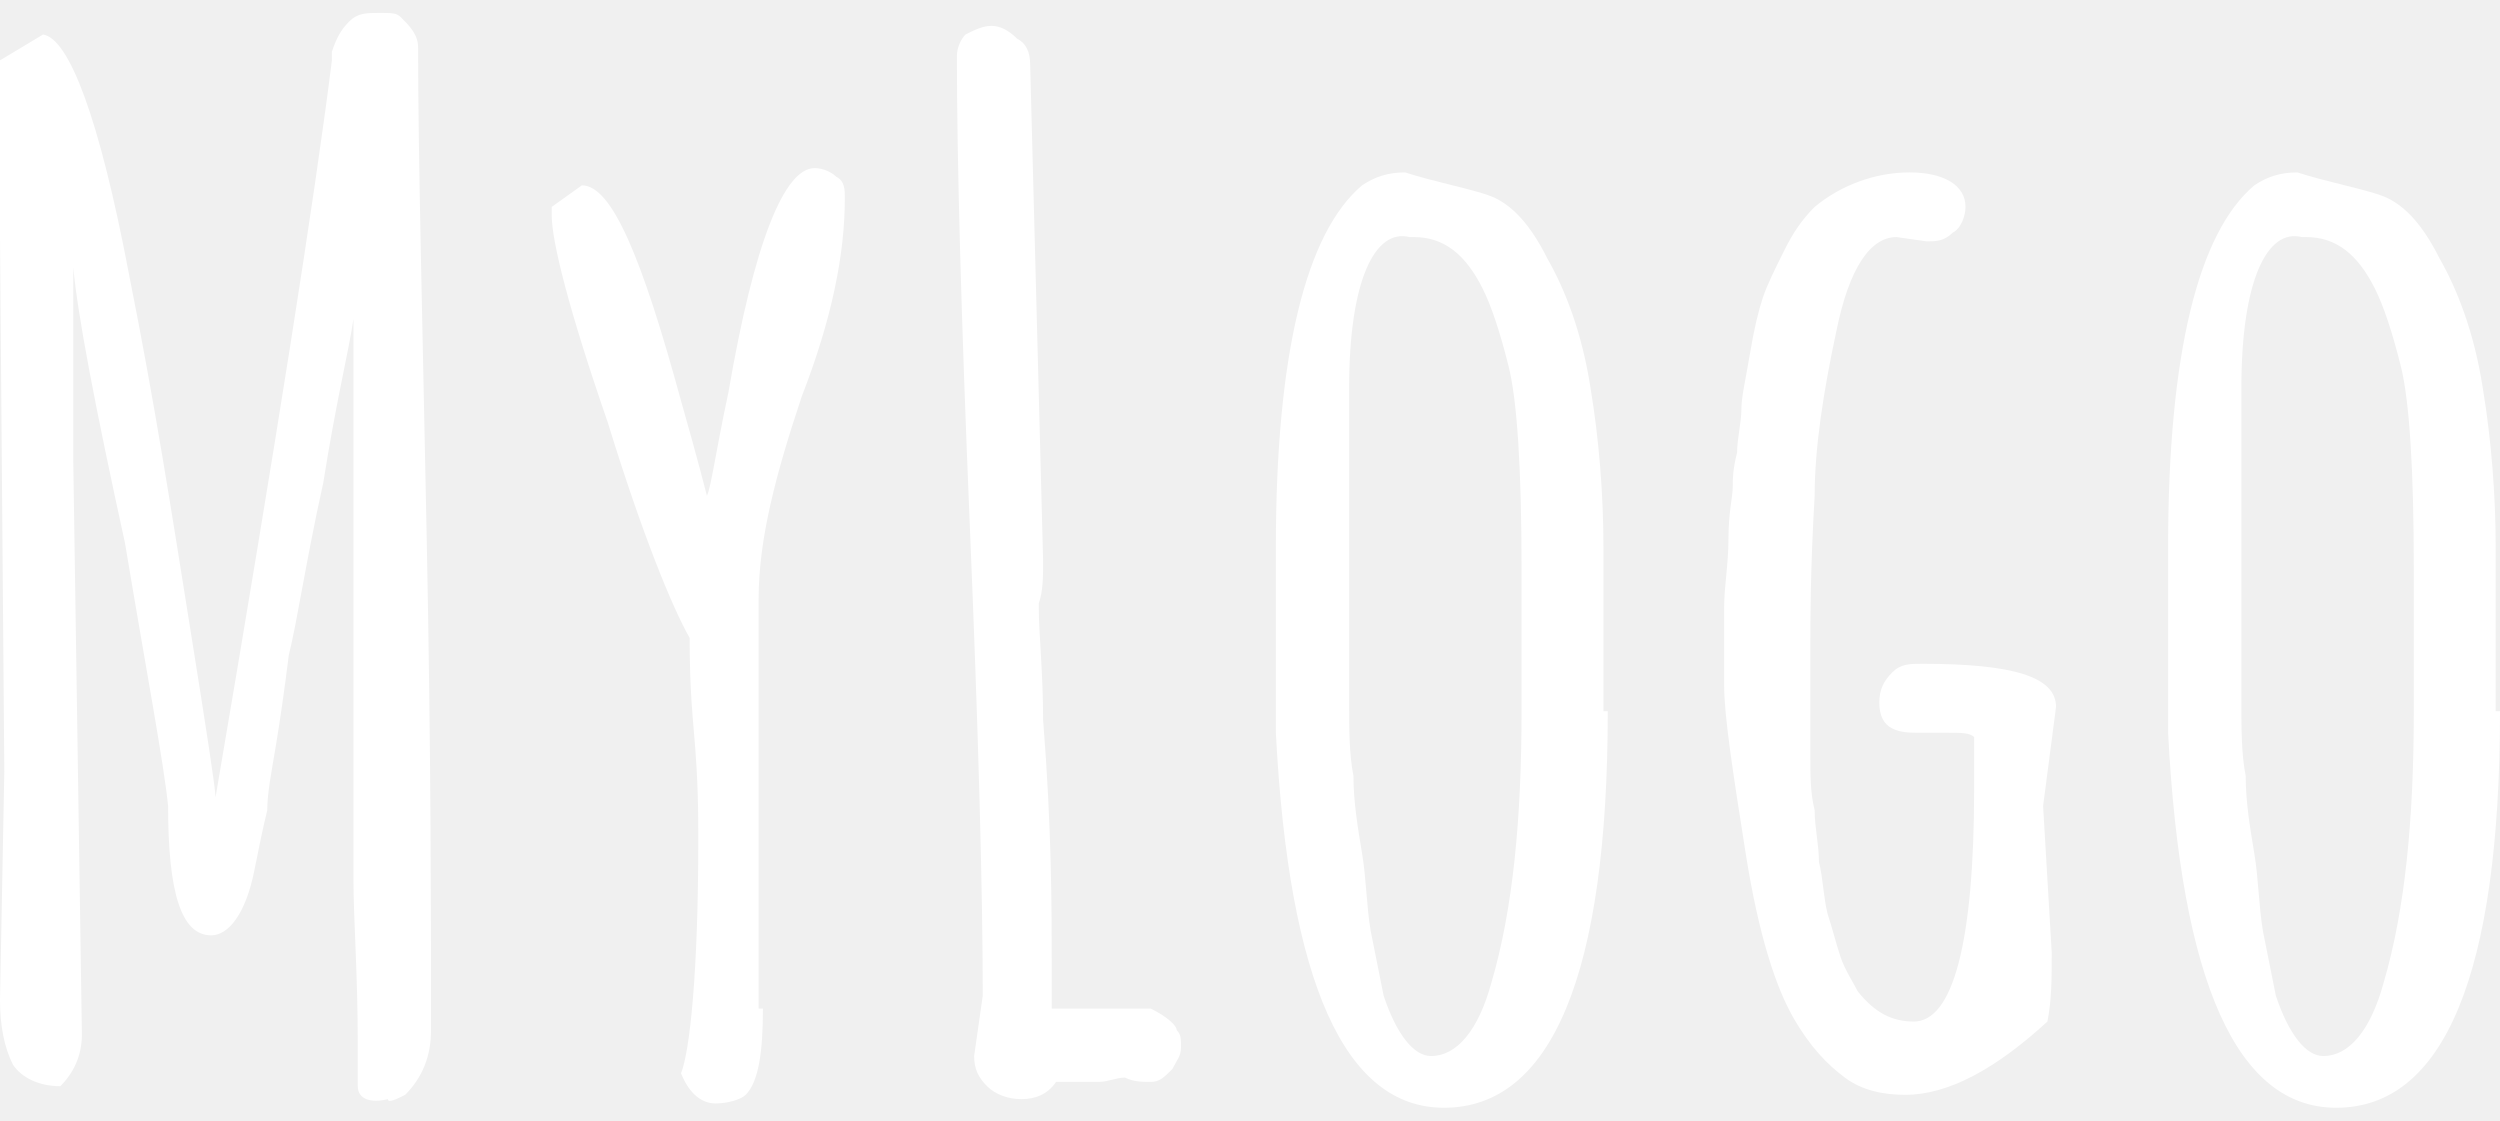
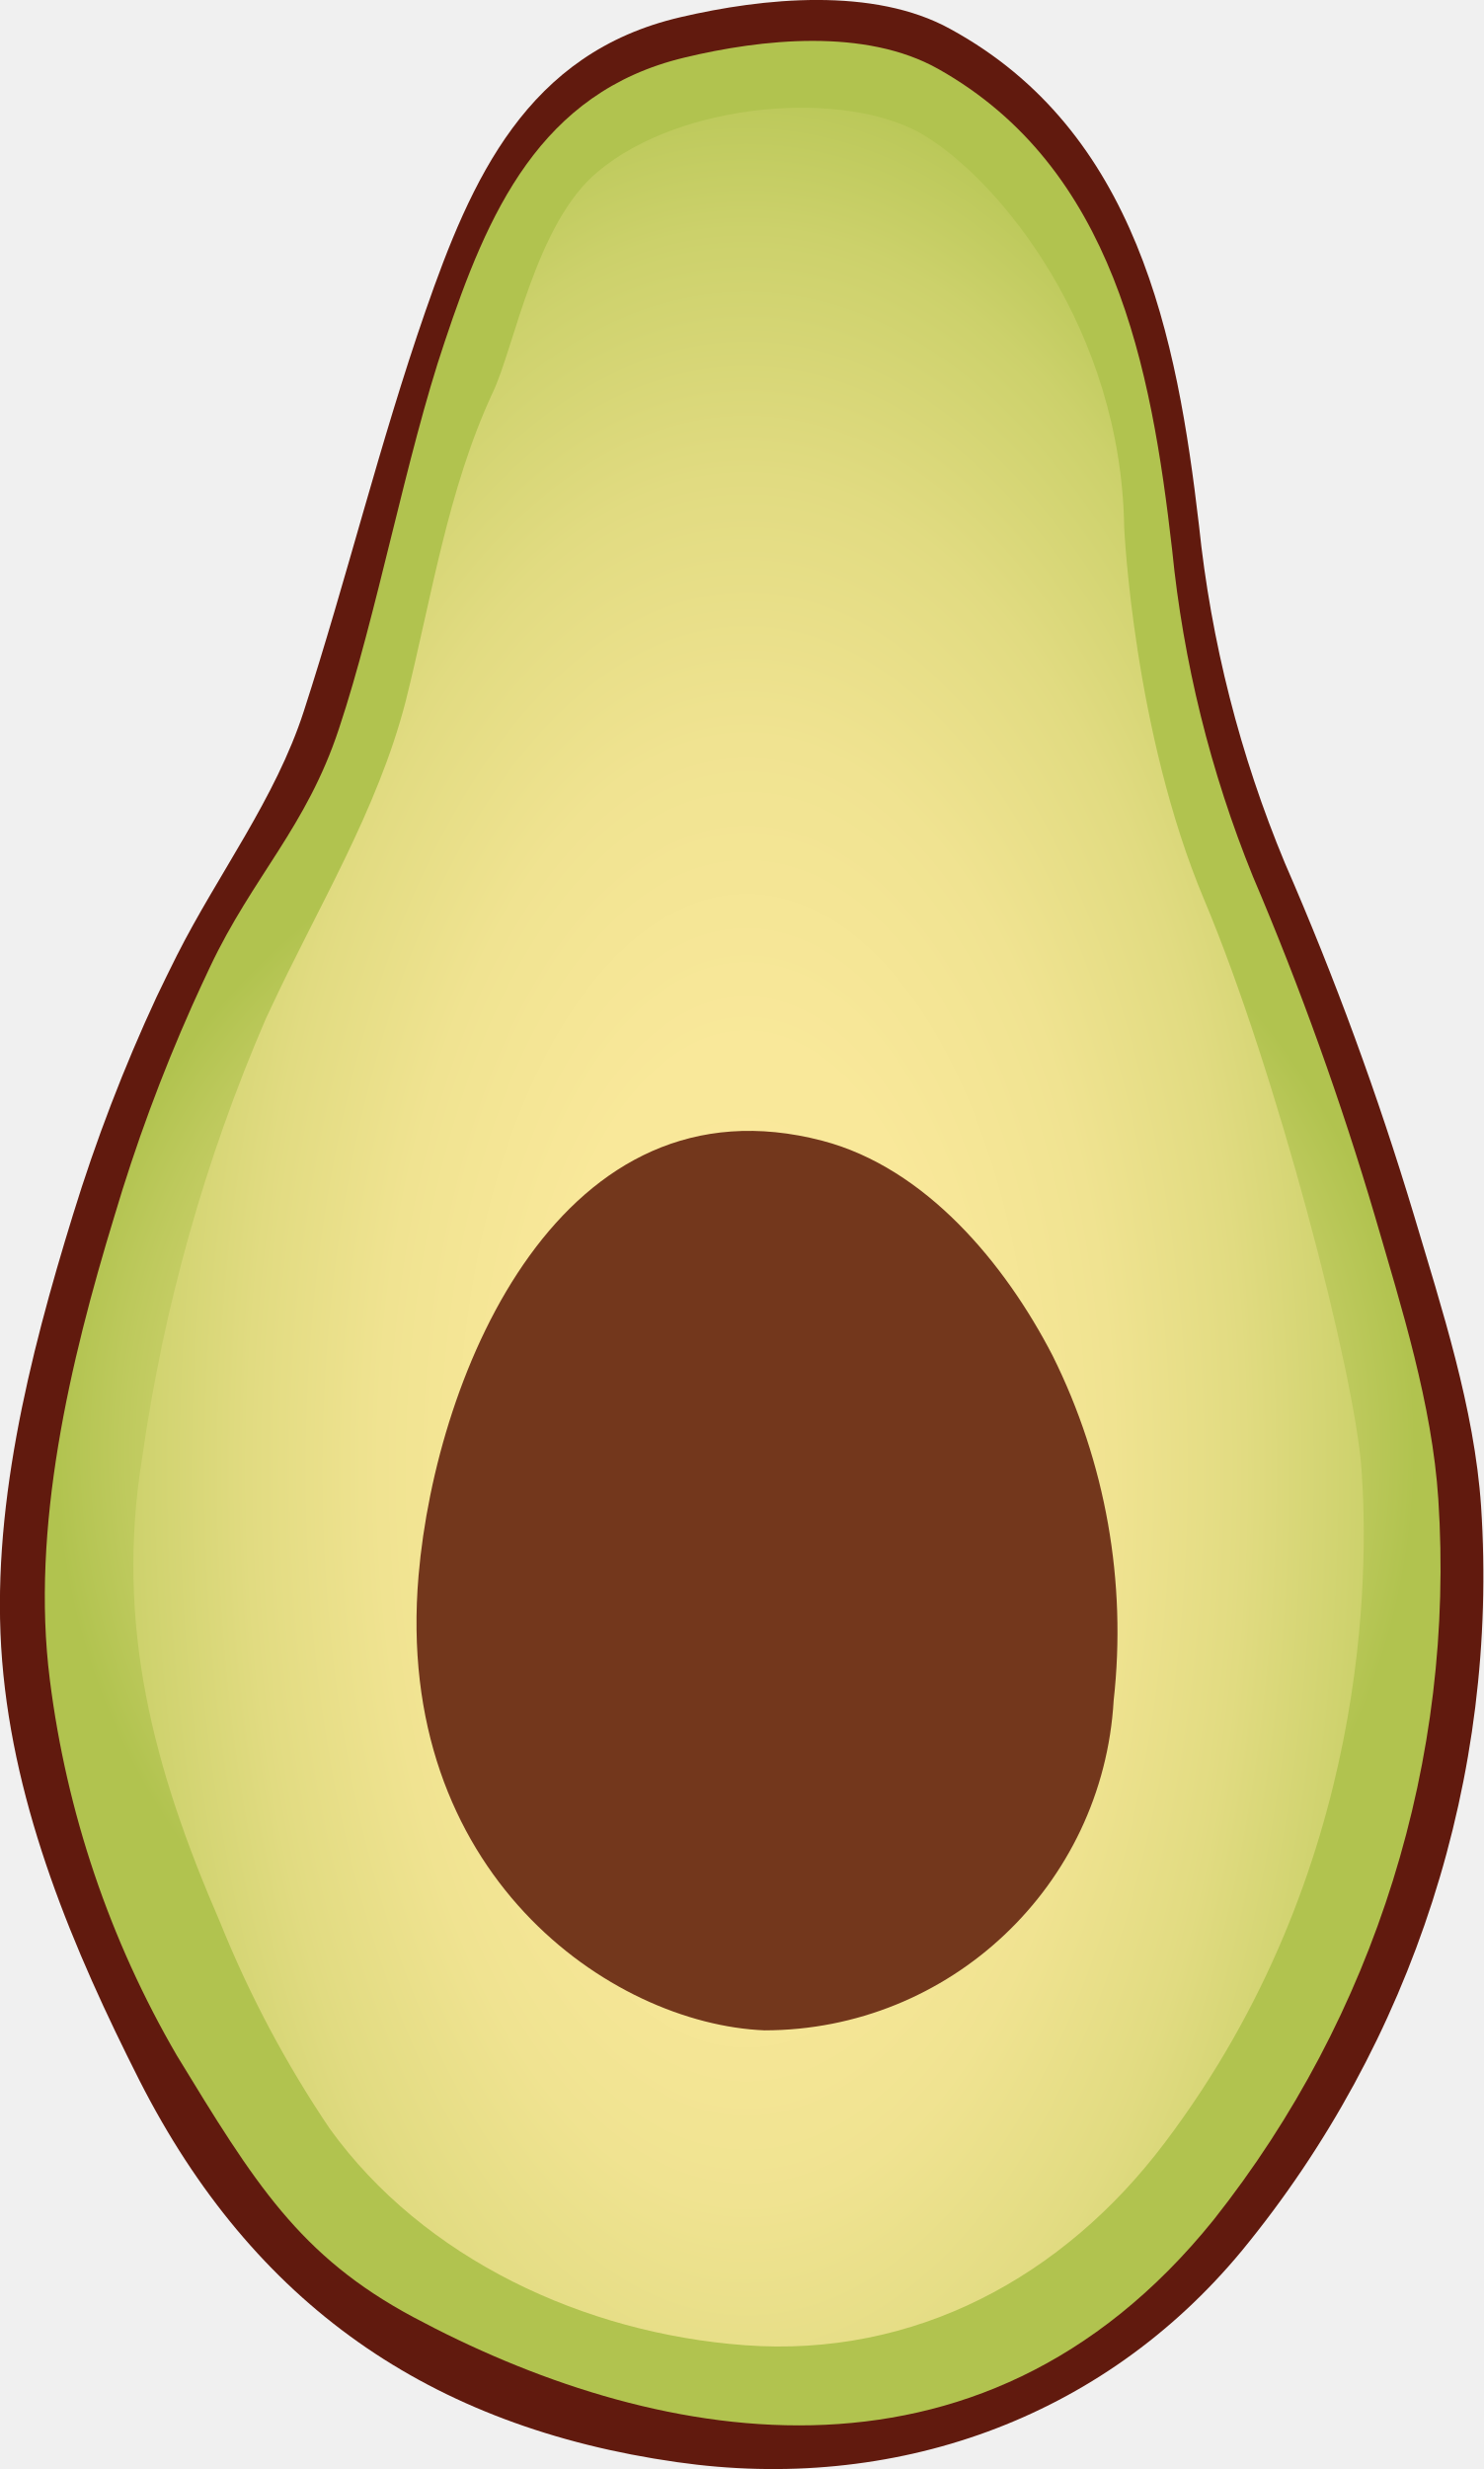
- <svg xmlns="http://www.w3.org/2000/svg" version="1.1" id="Layer_1" x="0px" y="0px" width="58px" height="26px" viewBox="0 0 58 26" enable-background="new 0 0 58 26" xml:space="preserve">
-   <g>
-     <path fill="#FFFFFF" d="M5,18.5C6.4,10.3,7.3,4.6,7.7,1.4V1.2c0.1-0.3,0.2-0.5,0.4-0.7c0.2-0.2,0.4-0.2,0.7-0.2s0.4,0,0.5,0.1   c0.2,0.2,0.4,0.4,0.4,0.7c0,2.5,0.1,6.3,0.2,11.4C10,17.5,10,21.3,10,23.9c0,0.6-0.2,1.1-0.6,1.5C9.2,25.5,9,25.6,9,25.5   c-0.4,0.1-0.7,0-0.7-0.3c0-0.1,0-0.3,0-0.5l0-0.5c0-1.6-0.1-2.9-0.1-3.8c0-0.9,0-2.2,0-3.8c0-1.6,0-4.7,0-9.2   c-0.1,0.7-0.4,1.9-0.7,3.8c-0.4,1.8-0.6,3.2-0.8,4c-0.1,0.8-0.2,1.5-0.3,2.1s-0.2,1.1-0.2,1.5c-0.1,0.4-0.2,0.9-0.3,1.4   c-0.2,1-0.6,1.5-1,1.5c-0.7,0-1-1-1-3c-0.1-1-0.5-3.1-1-6.1C2.2,9.4,1.8,7.3,1.7,6.2c0,2,0,3.5,0,4.5L1.9,24c0,0.5-0.2,0.9-0.5,1.2   c-0.5,0-0.9-0.2-1.1-0.5C0.1,24.3,0,23.8,0,23.2l0.1-5.3L0,5.5c0-1.4,0-2.8,0-4.1L1,0.8c0.6,0.1,1.3,1.9,2,5.6   C3.6,9.4,4,12,4.4,14.5C4.8,17,5,18.3,5,18.5z" />
-     <path fill="#FFFFFF" d="M17.7,23.4c0,1-0.1,1.7-0.4,2c-0.1,0.1-0.4,0.2-0.7,0.2c-0.3,0-0.6-0.2-0.8-0.7c0.2-0.5,0.4-2.3,0.4-5.4   c0-0.6,0-1.4-0.1-2.5c-0.1-1.1-0.1-1.8-0.1-2.2c-0.4-0.7-1.1-2.4-1.9-5c-0.9-2.6-1.3-4.2-1.3-4.8V4.8l0.7-0.5c0.7,0,1.4,1.7,2.3,5   c0.4,1.4,0.6,2.2,0.6,2.2c0.1-0.2,0.2-1,0.5-2.4c0.6-3.5,1.3-5.2,2-5.2c0.2,0,0.4,0.1,0.5,0.2c0.2,0.1,0.2,0.3,0.2,0.5   c0,1.3-0.3,2.8-1,4.6c-0.6,1.8-1,3.3-1,4.7V23.4z" />
-     <path fill="#FFFFFF" d="M23.9,1.5L24.2,13c0,0.4,0,0.7-0.1,1v0.1c0,0.6,0.1,1.5,0.1,2.6c0.2,2.5,0.2,4.4,0.2,5.7v1h2.3   c0.4,0.2,0.6,0.4,0.6,0.5c0.1,0.1,0.1,0.2,0.1,0.4s-0.1,0.3-0.2,0.5c-0.2,0.2-0.3,0.3-0.5,0.3c-0.2,0-0.4,0-0.6-0.1   c-0.2,0-0.4,0.1-0.6,0.1l-1,0c-0.2,0.3-0.5,0.4-0.8,0.4s-0.6-0.1-0.8-0.3c-0.2-0.2-0.3-0.4-0.3-0.7l0.2-1.4c0-2.4-0.1-6.1-0.3-10.9   c-0.2-4.8-0.3-8.5-0.3-10.9c0-0.2,0.1-0.4,0.2-0.5c0.2-0.1,0.4-0.2,0.6-0.2s0.4,0.1,0.6,0.3C23.8,1,23.9,1.2,23.9,1.5z" />
-     <path fill="#FFFFFF" d="M37.3,16.5c0,6.1-1.3,9.2-3.8,9.2c-2.3,0-3.6-2.9-3.9-8.7c0-0.6,0-1.1,0-1.7l0-2v-0.6c0-4.5,0.7-7.3,2-8.4   C31.9,4.1,32.2,4,32.6,4c0.3,0.1,0.7,0.2,1.1,0.3c0.4,0.1,0.8,0.2,1,0.3c0.4,0.2,0.8,0.6,1.2,1.4c0.4,0.7,0.8,1.7,1,3   c0.2,1.2,0.3,2.5,0.3,3.7V16.5z M31.3,9l0,1.9l0,3.1c0,0.3,0,0.6,0,0.9c0,0.4,0,0.8,0,1.4s0,1.2,0.1,1.7c0,0.6,0.1,1.2,0.2,1.8   c0.1,0.6,0.1,1.2,0.2,1.8c0.1,0.5,0.2,1,0.3,1.5c0.3,0.9,0.7,1.4,1.1,1.4c0.6,0,1.1-0.6,1.4-1.7c0.5-1.7,0.7-3.8,0.7-6.3l0-3.3   c0-2.3-0.1-3.9-0.3-4.7c-0.2-0.8-0.4-1.4-0.6-1.8c-0.4-0.8-0.9-1.2-1.6-1.2c0,0,0,0-0.1,0C31.9,5.3,31.3,6.5,31.3,9z" />
-     <path fill="#FFFFFF" d="M45.2,17l-0.6,0c-0.3,0-0.5,0-0.7-0.1c-0.2-0.1-0.3-0.3-0.3-0.6s0.1-0.5,0.3-0.7c0.2-0.2,0.4-0.2,0.7-0.2v0   c2.1,0,3.1,0.3,3.1,1l-0.3,2.3l0.2,3.4c0,0.6,0,1.1-0.1,1.6c-1.2,1.1-2.3,1.7-3.3,1.7c-0.5,0-1-0.1-1.4-0.4   c-0.4-0.3-0.8-0.7-1.2-1.4c-0.4-0.7-0.8-1.9-1.1-3.8c-0.3-1.9-0.5-3.2-0.5-3.9c0-0.7,0-1.3,0-1.8c0-0.5,0.1-1,0.1-1.6   s0.1-1,0.1-1.2c0-0.2,0-0.4,0.1-0.8c0-0.3,0.1-0.7,0.1-1c0-0.3,0.1-0.7,0.2-1.3c0.1-0.6,0.2-1,0.3-1.3c0.1-0.3,0.3-0.7,0.5-1.1   c0.2-0.4,0.4-0.7,0.7-1c0.6-0.5,1.4-0.8,2.2-0.8c0.8,0,1.3,0.3,1.3,0.8c0,0.2-0.1,0.5-0.3,0.6c-0.2,0.2-0.4,0.2-0.6,0.2L44,5.5   c-0.6,0-1.1,0.7-1.4,2.2c-0.3,1.4-0.5,2.7-0.5,3.8c-0.1,1.7-0.1,2.9-0.1,3.5s0,1,0,1.3c0,0.3,0,0.7,0,1.2c0,0.5,0,0.9,0.1,1.3   c0,0.4,0.1,0.8,0.1,1.2c0.1,0.4,0.1,0.8,0.2,1.2c0.1,0.3,0.2,0.7,0.3,1c0.1,0.3,0.3,0.6,0.4,0.8c0.4,0.5,0.8,0.7,1.3,0.7   c0.9,0,1.4-1.8,1.4-5.4v-1.2C45.7,17,45.5,17,45.2,17z" />
-     <path fill="#FFFFFF" d="M58,16.5c0,6.1-1.3,9.2-3.8,9.2c-2.3,0-3.6-2.9-3.9-8.7c0-0.6,0-1.1,0-1.7l0-2v-0.6c0-4.5,0.7-7.3,2-8.4   C52.6,4.1,52.9,4,53.3,4c0.3,0.1,0.7,0.2,1.1,0.3c0.4,0.1,0.8,0.2,1,0.3c0.4,0.2,0.8,0.6,1.2,1.4c0.4,0.7,0.8,1.7,1,3   c0.2,1.2,0.3,2.5,0.3,3.7V16.5z M52,9l0,1.9l0,3.1c0,0.3,0,0.6,0,0.9c0,0.4,0,0.8,0,1.4s0,1.2,0.1,1.7c0,0.6,0.1,1.2,0.2,1.8   c0.1,0.6,0.1,1.2,0.2,1.8c0.1,0.5,0.2,1,0.3,1.5c0.3,0.9,0.7,1.4,1.1,1.4c0.6,0,1.1-0.6,1.4-1.7c0.5-1.7,0.7-3.8,0.7-6.3l0-3.3   c0-2.3-0.1-3.9-0.3-4.7c-0.2-0.8-0.4-1.4-0.6-1.8c-0.4-0.8-0.9-1.2-1.6-1.2c0,0,0,0-0.1,0C52.6,5.3,52,6.5,52,9z" />
+ <svg xmlns="http://www.w3.org/2000/svg" viewBox="0 0 69.04 114.88">
+   <defs>
+     <style>.cls-1{fill:#611a0e;}.cls-2{fill:url(#radial-gradient);}.cls-3{fill:url(#radial-gradient-2);}.cls-4{fill:#73371c;}</style>
+     <radialGradient id="radial-gradient" cx="34.32" cy="67.33" r="31.37" gradientTransform="translate(-0.45 -0.58) scale(1.01 1.01)" gradientUnits="userSpaceOnUse">
+       <stop offset="0" stop-color="#fce99d" />
+       <stop offset="0.22" stop-color="#f8e799" />
+       <stop offset="0.45" stop-color="#ece18d" />
+       <stop offset="0.68" stop-color="#d9d778" />
+       <stop offset="0.91" stop-color="#bdc95c" />
+       <stop offset="1" stop-color="#b1c34f" />
+     </radialGradient>
+     <radialGradient id="radial-gradient-2" cx="34.75" cy="69.02" r="34.13" gradientTransform="translate(0 -68.92) scale(1 1.99)" gradientUnits="userSpaceOnUse">
+       <stop offset="0" stop-color="#fce99d" />
+       <stop offset="0.29" stop-color="#f9e89a" />
+       <stop offset="0.5" stop-color="#f0e391" />
+       <stop offset="0.68" stop-color="#e1db81" />
+       <stop offset="0.85" stop-color="#ccd16b" />
+       <stop offset="1" stop-color="#b1c34f" />
+     </radialGradient>
+   </defs>
+   <g id="Layer_2" data-name="Layer 2">
+     <g id="Layer_2-2" data-name="Layer 2">
+       <path class="cls-1" d="M7.29,46.38c.31-.64.62-1.29.94-1.92,1.92-3.8,4.59-7.29,5.91-11.37,2-6.17,3.53-12.48,5.66-18.61S24.51,2.46,31.67.8c3.84-.9,9-1.42,12.56.55C52.93,6.1,54.78,15.68,55.8,24.44a55.93,55.93,0,0,0,4,15.72,146.94,146.94,0,0,1,6,16.36c1.3,4.37,2.82,9,3.13,13.57A49.45,49.45,0,0,1,57.8,104.72c-6.53,7.89-16.25,11.28-26.3,9.84-11.51-1.64-19.71-7.35-25-17.74C3.41,90.71.66,84.19.1,77.28s1.24-14.1,3.3-20.77A79.55,79.55,0,0,1,7.29,46.38Z" />
+       <path class="cls-2" d="M8.94,46.8c.27-.61.55-1.2.83-1.8,2-4.23,4.49-6.51,6-11.08,1.76-5.27,3.14-12.74,4.92-18,2-6,4.43-11.63,11.16-13.24,3.61-.87,8.43-1.38,11.82.53,8.18,4.6,9.91,13.88,10.88,22.36a54.88,54.88,0,0,0,3.76,15.21A145.61,145.61,0,0,1,64,56.62c1.23,4.23,2.65,8.71,2.94,13.14a48.86,48.86,0,0,1-10.46,33.53c-11,13.64-26.4,10.33-37.25,4.52-5.3-2.84-7.39-6.25-11-12.17A46.21,46.21,0,0,1,2.32,78.16c-.9-7.07.94-14.82,3-21.56A79.59,79.59,0,0,1,8.94,46.8Z" />
+       <path class="cls-3" d="M12.56,47c2.2-4.74,5-9.26,6.32-14.37,1.2-4.79,1.95-9.84,4.05-14.36,1-2.08,2-7.88,4.88-10.27C31.72,4.7,39.43,4.14,43,6.29s9.18,9.05,9.32,18.25c0,0,.43,9.51,3.73,17.34s7,21.93,7.32,26.54S63.81,87,54.2,99.71c-4.7,6.23-11.62,10-19.54,9.41-7.45-.55-14.93-4-19.31-10.07a51.53,51.53,0,0,1-5.1-9.59C7.13,82.27,5.35,75.61,6.62,67.8a79.8,79.8,0,0,1,5.76-20.42Z" />
+       <path class="cls-4" d="M51.83,79.12A16.29,16.29,0,0,1,35.58,94.47c-7.15-.29-17.29-7.3-16.1-21.16.82-9.55,6.69-23.4,18.8-20.23,4.8,1.26,8.49,5.7,10.71,10A28.82,28.82,0,0,1,51.83,79.12Z" />
+     </g>
  </g>
</svg>
